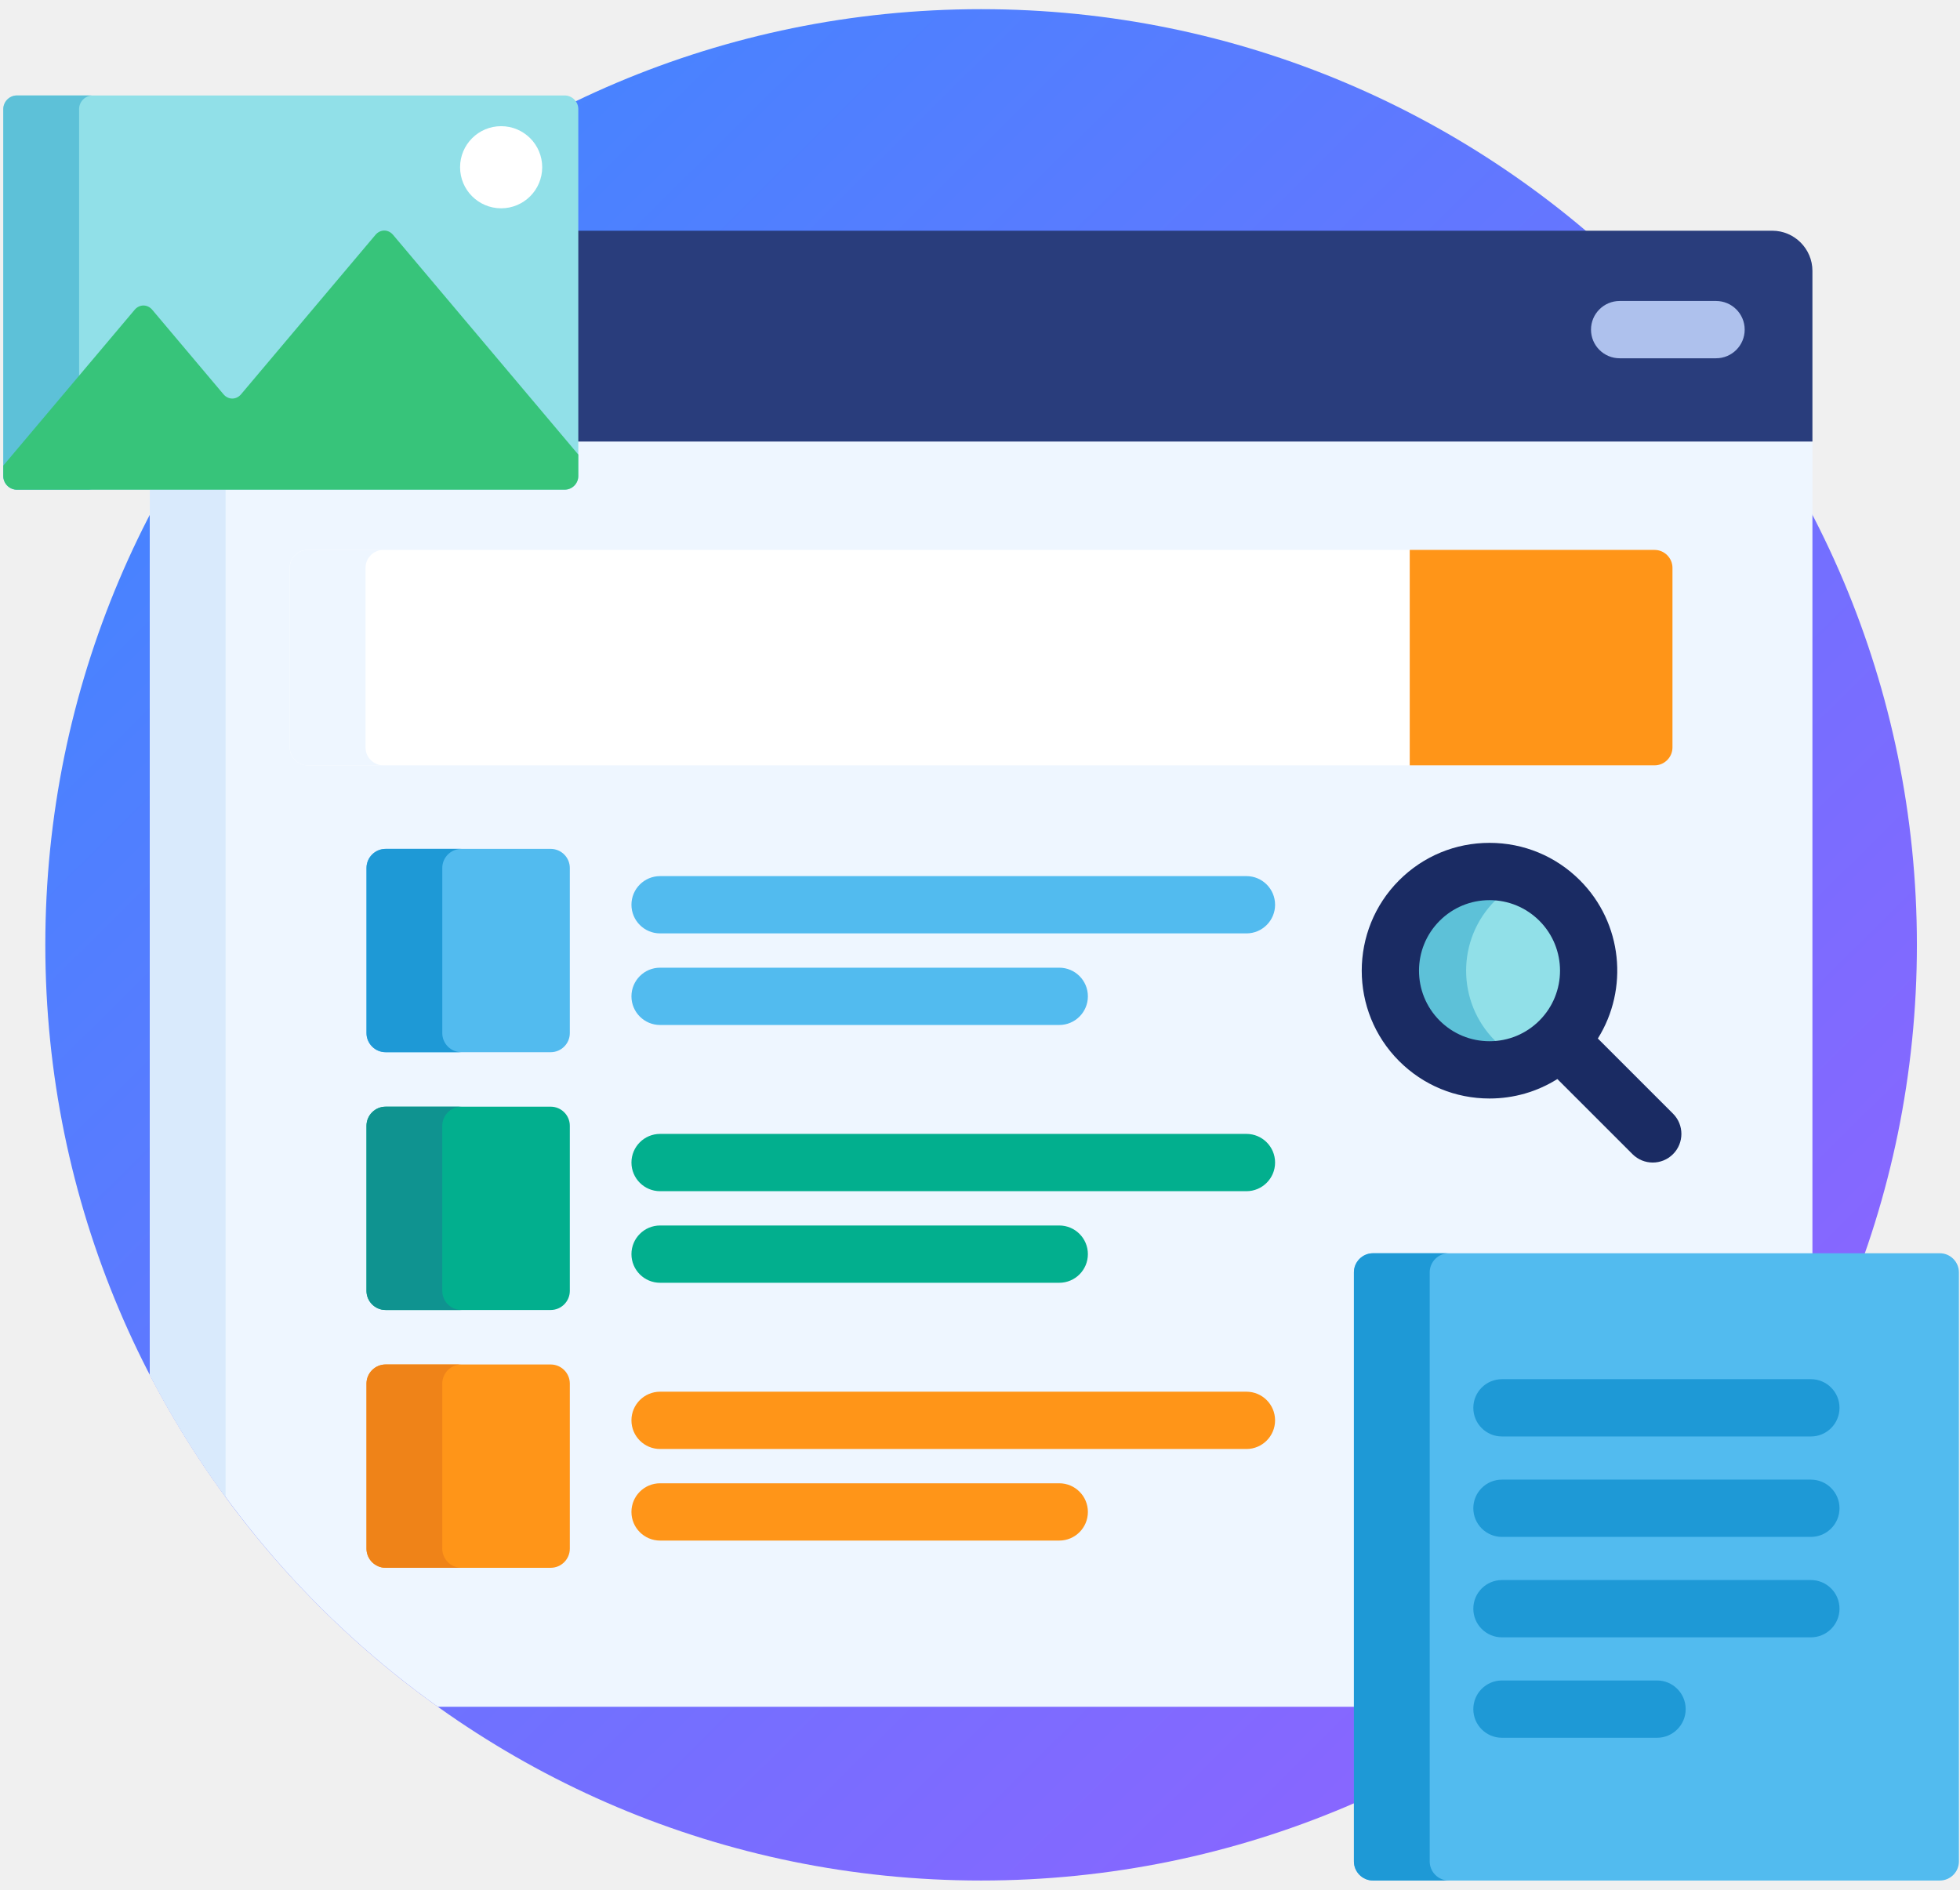
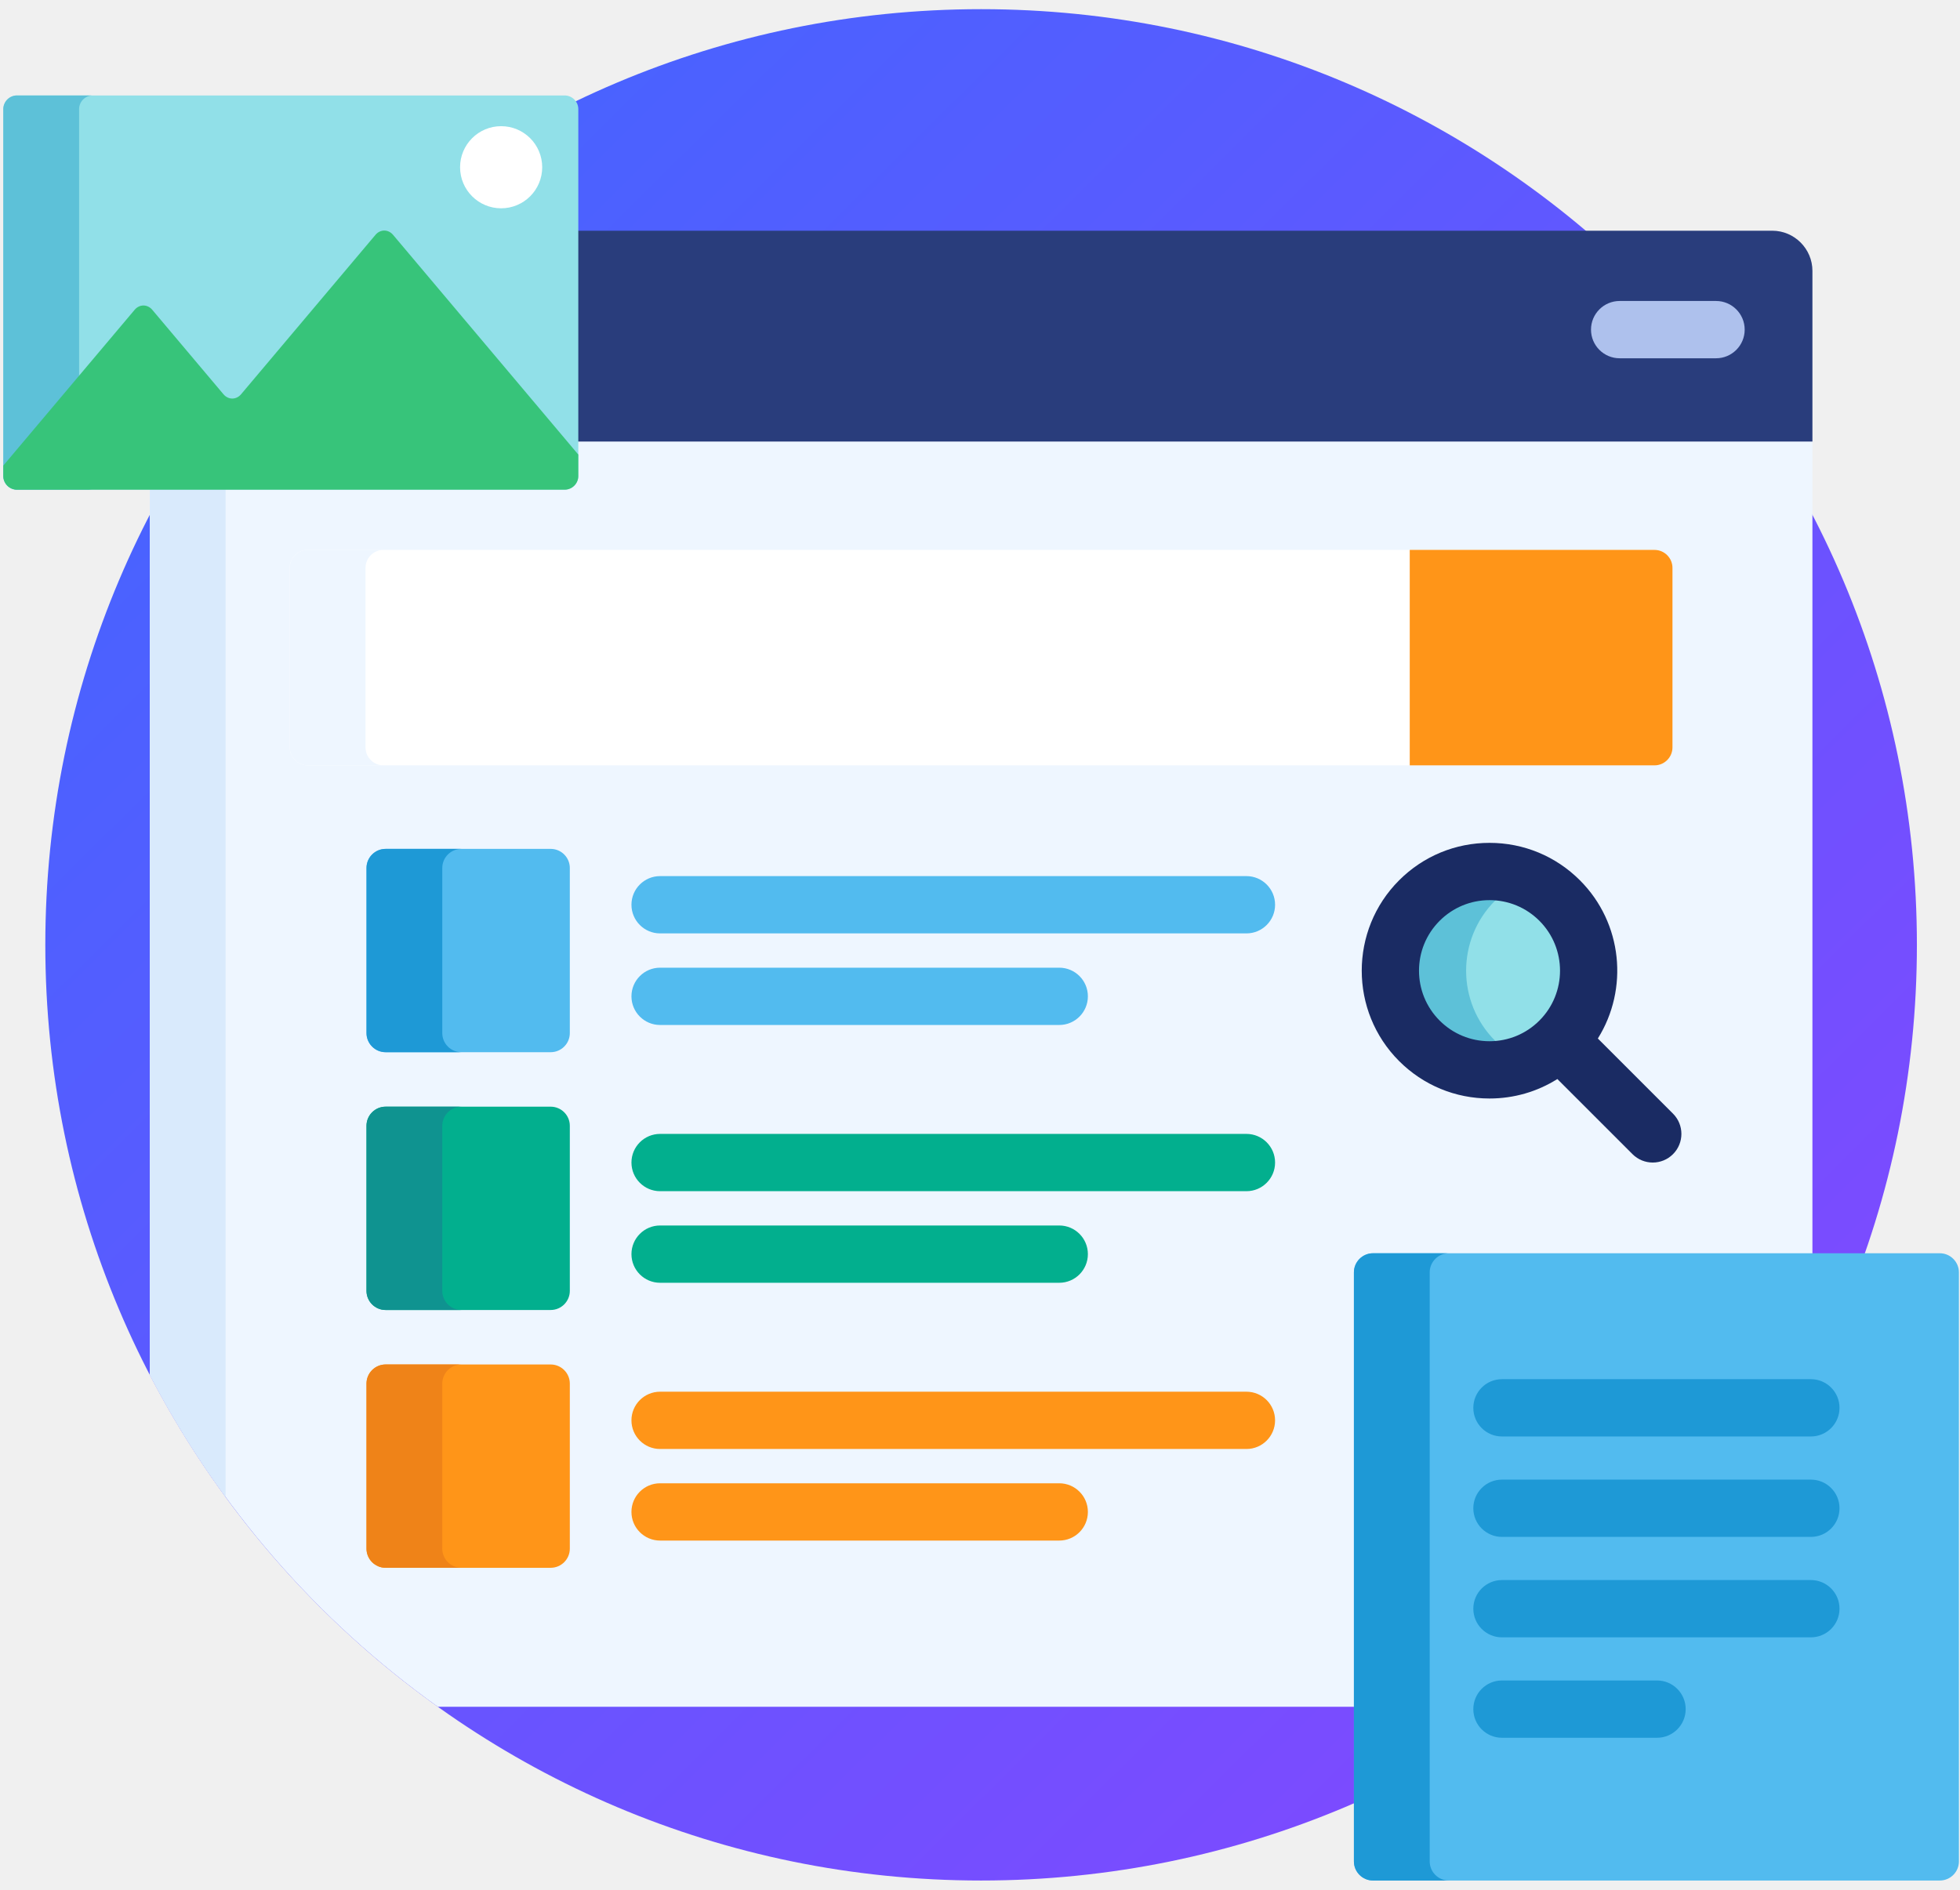
<svg xmlns="http://www.w3.org/2000/svg" width="167px" height="161px" viewBox="0 0 167 161" version="1.1">
  <defs>
    <linearGradient x1="0%" y1="0%" x2="99.116%" y2="100%" id="linearGradient-1">
-       <stop stop-color="#388AFF" offset="0%" />
-       <stop stop-color="#985FFF" offset="100%" />
+       <stop stop-color="#3D68FF" offset="0%" />
+       <stop stop-color="#8845FF" offset="100%" />
    </linearGradient>
  </defs>
  <g id="Elements" stroke="none" stroke-width="1" fill="none" fill-rule="evenodd">
    <g id="Icons" transform="translate(-467, -577)" fill-rule="nonzero">
      <g id="icn-tutos" transform="translate(467.2812, 577.7812)">
        <circle id="Oval" fill="url(#linearGradient-1)" cx="83.313" cy="79.733" r="79.733" />
        <path d="M115.403,107.641 C115.403,106.923 115.987,106.339 116.705,106.339 L154.145,106.339 L154.145,36.518 L48.667,36.518 L48.667,39.782 C48.667,40.245 48.29,40.623 47.826,40.623 L12.481,40.623 L12.481,116.369 C18.321,127.637 26.768,137.335 37.028,144.662 L115.404,144.662 L115.404,107.641 L115.403,107.641 Z" id="Shape" fill="#EEF6FF" />
        <path d="M12.481,40.623 L12.481,116.369 C14.369,120.012 16.533,123.487 18.939,126.774 L18.939,40.623 L12.481,40.623 Z" id="Shape" fill="#D9EAFC" />
        <path d="M150.723,18.879 L48.667,18.879 L48.667,36.844 L154.145,36.844 L154.145,22.301 C154.145,20.419 152.605,18.879 150.723,18.879 Z" id="Shape" fill="#293D7C" />
        <path d="M145.933,29.749 L137.72,29.749 C136.372,29.749 135.279,28.656 135.279,27.308 C135.279,25.96 136.372,24.867 137.72,24.867 L145.933,24.867 C147.281,24.867 148.373,25.96 148.373,27.308 C148.373,28.656 147.281,29.749 145.933,29.749 Z" id="Shape" fill="#AEC1ED" />
        <path d="M142.221,62.909 C142.221,63.751 141.532,64.439 140.691,64.439 L25.935,64.439 C25.094,64.439 24.405,63.751 24.405,62.909 L24.405,47.608 C24.405,46.767 25.094,46.078 25.935,46.078 L140.69,46.078 C141.532,46.078 142.22,46.767 142.22,47.608 L142.22,62.909 L142.221,62.909 Z" id="Shape" fill="#FFFFFF" />
        <path d="M30.863,62.909 L30.863,47.608 C30.863,46.767 31.552,46.078 32.393,46.078 L25.935,46.078 C25.094,46.078 24.405,46.767 24.405,47.608 L24.405,62.909 C24.405,63.751 25.094,64.439 25.935,64.439 L32.393,64.439 C31.552,64.439 30.863,63.751 30.863,62.909 Z" id="Shape" fill="#EEF6FF" />
        <path d="M140.691,46.078 L119.834,46.078 L119.834,64.439 L140.691,64.439 C141.532,64.439 142.221,63.751 142.221,62.909 L142.221,47.608 C142.221,46.767 141.532,46.078 140.691,46.078 Z" id="Shape" fill="#FF9518" />
        <path d="M166.626,157.839 C166.626,158.734 165.894,159.466 164.999,159.466 L116.705,159.466 C115.81,159.466 115.078,158.734 115.078,157.839 L115.078,107.641 C115.078,106.746 115.81,106.014 116.705,106.014 L164.999,106.014 C165.894,106.014 166.626,106.746 166.626,107.641 L166.626,157.839 Z" id="Shape" fill="#52BBEF" />
        <g id="Group" transform="translate(114.8806, 105.7683)" fill="#1E99D6">
          <path d="M6.655,52.071 L6.655,1.873 C6.655,0.978 7.387,0.246 8.282,0.246 L1.824,0.246 C0.929,0.246 0.197,0.978 0.197,1.873 L0.197,52.071 C0.197,52.966 0.929,53.698 1.824,53.698 L8.282,53.698 C7.387,53.698 6.655,52.966 6.655,52.071 Z" id="Shape" />
          <path d="M39.131,15.858 L12.811,15.858 C11.463,15.858 10.371,14.766 10.371,13.417 C10.371,12.069 11.463,10.976 12.811,10.976 L39.131,10.976 C40.48,10.976 41.572,12.069 41.572,13.417 C41.572,14.765 40.48,15.858 39.131,15.858 Z" id="Shape" />
          <path d="M39.131,24.416 L12.811,24.416 C11.463,24.416 10.371,23.324 10.371,21.975 C10.371,20.627 11.463,19.535 12.811,19.535 L39.131,19.535 C40.48,19.535 41.572,20.627 41.572,21.975 C41.572,23.324 40.48,24.416 39.131,24.416 Z" id="Shape" />
          <path d="M39.131,32.975 L12.811,32.975 C11.463,32.975 10.371,31.882 10.371,30.534 C10.371,29.186 11.463,28.093 12.811,28.093 L39.131,28.093 C40.48,28.093 41.572,29.186 41.572,30.534 C41.572,31.882 40.48,32.975 39.131,32.975 Z" id="Shape" />
          <path d="M26.024,41.533 L12.811,41.533 C11.463,41.533 10.371,40.441 10.371,39.092 C10.371,37.744 11.463,36.651 12.811,36.651 L26.024,36.651 C27.373,36.651 28.465,37.744 28.465,39.092 C28.465,40.441 27.372,41.533 26.024,41.533 Z" id="Shape" />
        </g>
        <g id="Group" transform="translate(30.91689, 71.27156)" fill="#52BBEF">
          <path d="M17.353,15.982 C17.353,16.877 16.621,17.609 15.726,17.609 L1.656,17.609 C0.761,17.609 0.029,16.877 0.029,15.982 L0.029,1.911 C0.029,1.016 0.761,0.284 1.656,0.284 L15.726,0.284 C16.621,0.284 17.353,1.016 17.353,1.911 L17.353,15.982 Z" id="Shape" />
          <path d="M75.003,7.486 L25.045,7.486 C23.696,7.486 22.604,6.393 22.604,5.045 C22.604,3.697 23.696,2.604 25.045,2.604 L75.003,2.604 C76.351,2.604 77.444,3.697 77.444,5.045 C77.444,6.393 76.351,7.486 75.003,7.486 Z" id="Shape" />
          <path d="M59.054,15.29 L25.045,15.29 C23.696,15.29 22.604,14.197 22.604,12.849 C22.604,11.501 23.696,10.408 25.045,10.408 L59.054,10.408 C60.402,10.408 61.494,11.501 61.494,12.849 C61.494,14.197 60.402,15.29 59.054,15.29 Z" id="Shape" />
        </g>
        <g id="Group" transform="translate(30.91689, 93.40154)" fill="#02AF8E">
          <path d="M17.353,15.82 C17.353,16.715 16.621,17.447 15.726,17.447 L1.656,17.447 C0.761,17.447 0.029,16.715 0.029,15.82 L0.029,1.749 C0.029,0.854 0.761,0.122 1.656,0.122 L15.726,0.122 C16.621,0.122 17.353,0.854 17.353,1.749 L17.353,15.82 Z" id="Shape" />
          <path d="M75.003,7.324 L25.045,7.324 C23.696,7.324 22.604,6.231 22.604,4.883 C22.604,3.535 23.696,2.442 25.045,2.442 L75.003,2.442 C76.351,2.442 77.444,3.535 77.444,4.883 C77.444,6.231 76.351,7.324 75.003,7.324 Z" id="Shape" />
          <path d="M59.054,15.128 L25.045,15.128 C23.696,15.128 22.604,14.035 22.604,12.687 C22.604,11.339 23.696,10.246 25.045,10.246 L59.054,10.246 C60.402,10.246 61.494,11.339 61.494,12.687 C61.494,14.035 60.402,15.128 59.054,15.128 Z" id="Shape" />
        </g>
        <path d="M48.27,131.189 C48.27,132.084 47.538,132.817 46.643,132.817 L32.573,132.817 C31.678,132.817 30.946,132.084 30.946,131.189 L30.946,117.119 C30.946,116.224 31.678,115.492 32.573,115.492 L46.643,115.492 C47.538,115.492 48.27,116.224 48.27,117.119 L48.27,131.189 Z" id="Shape" fill="#FF9518" />
        <path d="M37.403,87.253 L37.403,73.183 C37.403,72.288 38.135,71.556 39.03,71.556 L32.573,71.556 C31.678,71.556 30.946,72.288 30.946,73.183 L30.946,87.253 C30.946,88.148 31.678,88.881 32.573,88.881 L39.03,88.881 C38.135,88.881 37.403,88.148 37.403,87.253 Z" id="Shape" fill="#1E99D6" />
        <path d="M37.403,109.222 L37.403,95.151 C37.403,94.256 38.135,93.524 39.03,93.524 L32.573,93.524 C31.678,93.524 30.946,94.256 30.946,95.151 L30.946,109.222 C30.946,110.117 31.678,110.849 32.573,110.849 L39.03,110.849 C38.135,110.849 37.403,110.117 37.403,109.222 Z" id="Shape" fill="#0F9390" />
        <path d="M37.403,131.189 L37.403,117.119 C37.403,116.224 38.135,115.492 39.03,115.492 L32.573,115.492 C31.678,115.492 30.946,116.224 30.946,117.119 L30.946,131.189 C30.946,132.084 31.678,132.817 32.573,132.817 L39.03,132.817 C38.135,132.817 37.403,132.084 37.403,131.189 Z" id="Shape" fill="#EF8318" />
        <g id="Group" transform="translate(53.37231, 117.8096)" fill="#FF9518">
          <path d="M52.548,4.884 L2.589,4.884 C1.241,4.884 0.148,3.791 0.148,2.443 C0.148,1.094 1.241,0.002 2.589,0.002 L52.548,0.002 C53.896,0.002 54.988,1.094 54.988,2.443 C54.988,3.791 53.896,4.884 52.548,4.884 Z" id="Shape" />
          <path d="M36.598,12.688 L2.589,12.688 C1.241,12.688 0.148,11.595 0.148,10.247 C0.148,8.899 1.241,7.806 2.589,7.806 L36.598,7.806 C37.946,7.806 39.039,8.899 39.039,10.247 C39.039,11.595 37.946,12.688 36.598,12.688 Z" id="Shape" />
        </g>
        <circle id="Oval" fill="#91E0E8" cx="126.632" cy="81.936" r="8.452" />
        <path d="M127.113,87.911 C123.813,84.611 123.813,79.26 127.113,75.959 C127.925,75.147 128.861,74.536 129.86,74.123 C126.798,72.859 123.144,73.47 120.655,75.959 C117.355,79.26 117.355,84.611 120.655,87.911 C123.144,90.4 126.798,91.011 129.86,89.747 C128.861,89.334 127.925,88.723 127.113,87.911 Z" id="Shape" fill="#5DC1D8" />
        <path d="M142.266,94.118 L135.862,87.714 C138.494,83.509 137.987,77.886 134.334,74.232 C132.276,72.176 129.541,71.042 126.632,71.042 C123.722,71.042 120.987,72.175 118.929,74.233 C114.683,78.48 114.683,85.39 118.929,89.637 C120.987,91.694 123.722,92.827 126.632,92.827 C128.709,92.827 130.696,92.247 132.412,91.168 L138.814,97.569 C139.29,98.046 139.915,98.284 140.54,98.284 C141.164,98.284 141.789,98.046 142.266,97.569 C143.219,96.616 143.219,95.071 142.266,94.118 Z M122.381,86.186 C120.038,83.842 120.038,80.028 122.381,77.685 C123.517,76.55 125.026,75.924 126.632,75.924 C128.237,75.924 129.747,76.55 130.882,77.684 C133.225,80.028 133.225,83.842 130.882,86.185 C129.747,87.321 128.237,87.946 126.632,87.946 C125.026,87.946 123.517,87.321 122.381,86.186 Z" id="Shape" fill="#1A2B63" />
        <path d="M0,39.782 C0,40.423 0.525,40.948 1.166,40.948 L47.826,40.948 C48.468,40.948 48.993,40.423 48.993,39.782 L48.993,8.52 C48.993,7.878 48.468,7.353 47.826,7.353 L1.166,7.353 C0.525,7.353 0,7.878 0,8.52 L0,39.782 Z" id="Shape" fill="#91E0E8" />
        <path d="M6.458,39.782 L6.458,8.52 C6.458,7.878 6.983,7.353 7.624,7.353 L1.166,7.353 C0.525,7.353 0,7.878 0,8.52 L0,39.782 C0,40.424 0.525,40.948 1.166,40.948 L7.624,40.948 C6.983,40.948 6.458,40.423 6.458,39.782 Z" id="Shape" fill="#5DC1D8" />
        <path d="M11.19,25.619 C11.603,25.129 12.28,25.129 12.693,25.619 L18.758,32.814 C19.171,33.304 19.848,33.304 20.261,32.814 L31.708,19.234 C32.122,18.743 32.798,18.743 33.212,19.234 L48.993,37.956 L48.993,39.782 C48.993,40.423 48.468,40.948 47.826,40.948 L1.166,40.948 C0.525,40.948 0,40.423 0,39.782 L0,38.893 L11.19,25.619 Z" id="Shape" fill="#37C47A" />
        <circle id="Oval" fill="#FFFFFF" cx="42.418" cy="13.47" r="3.499" />
      </g>
    </g>
  </g>
</svg>
